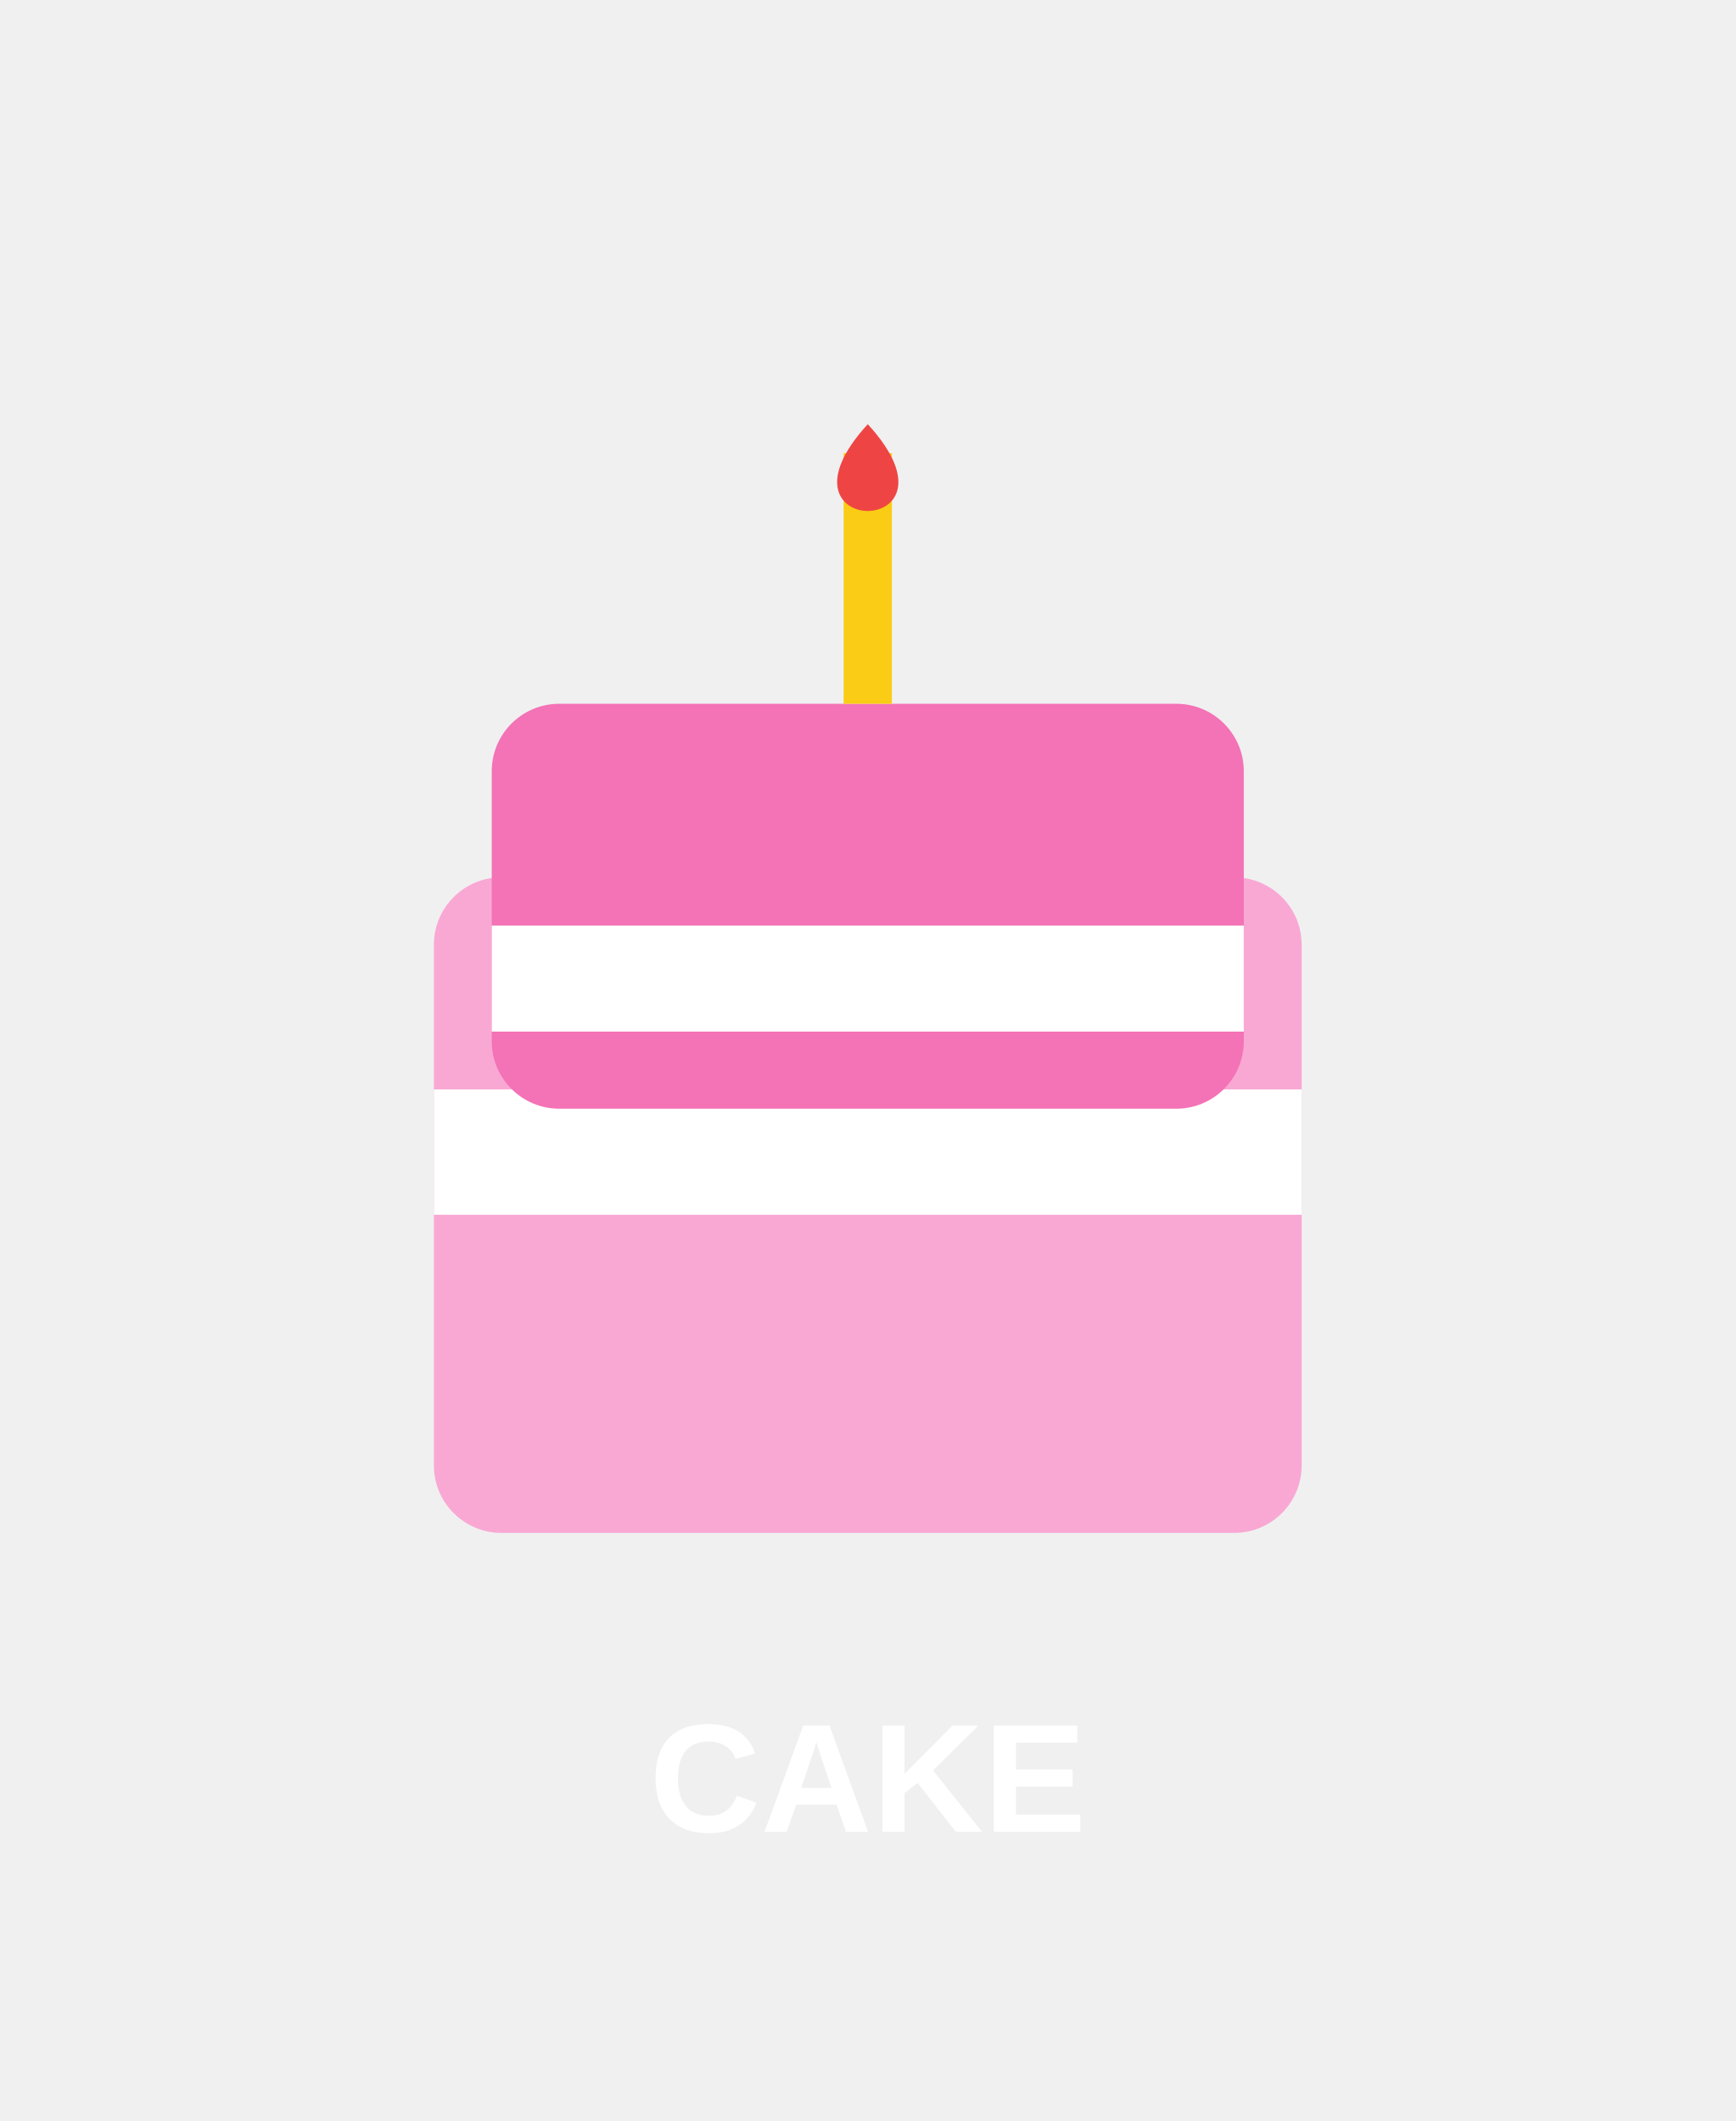
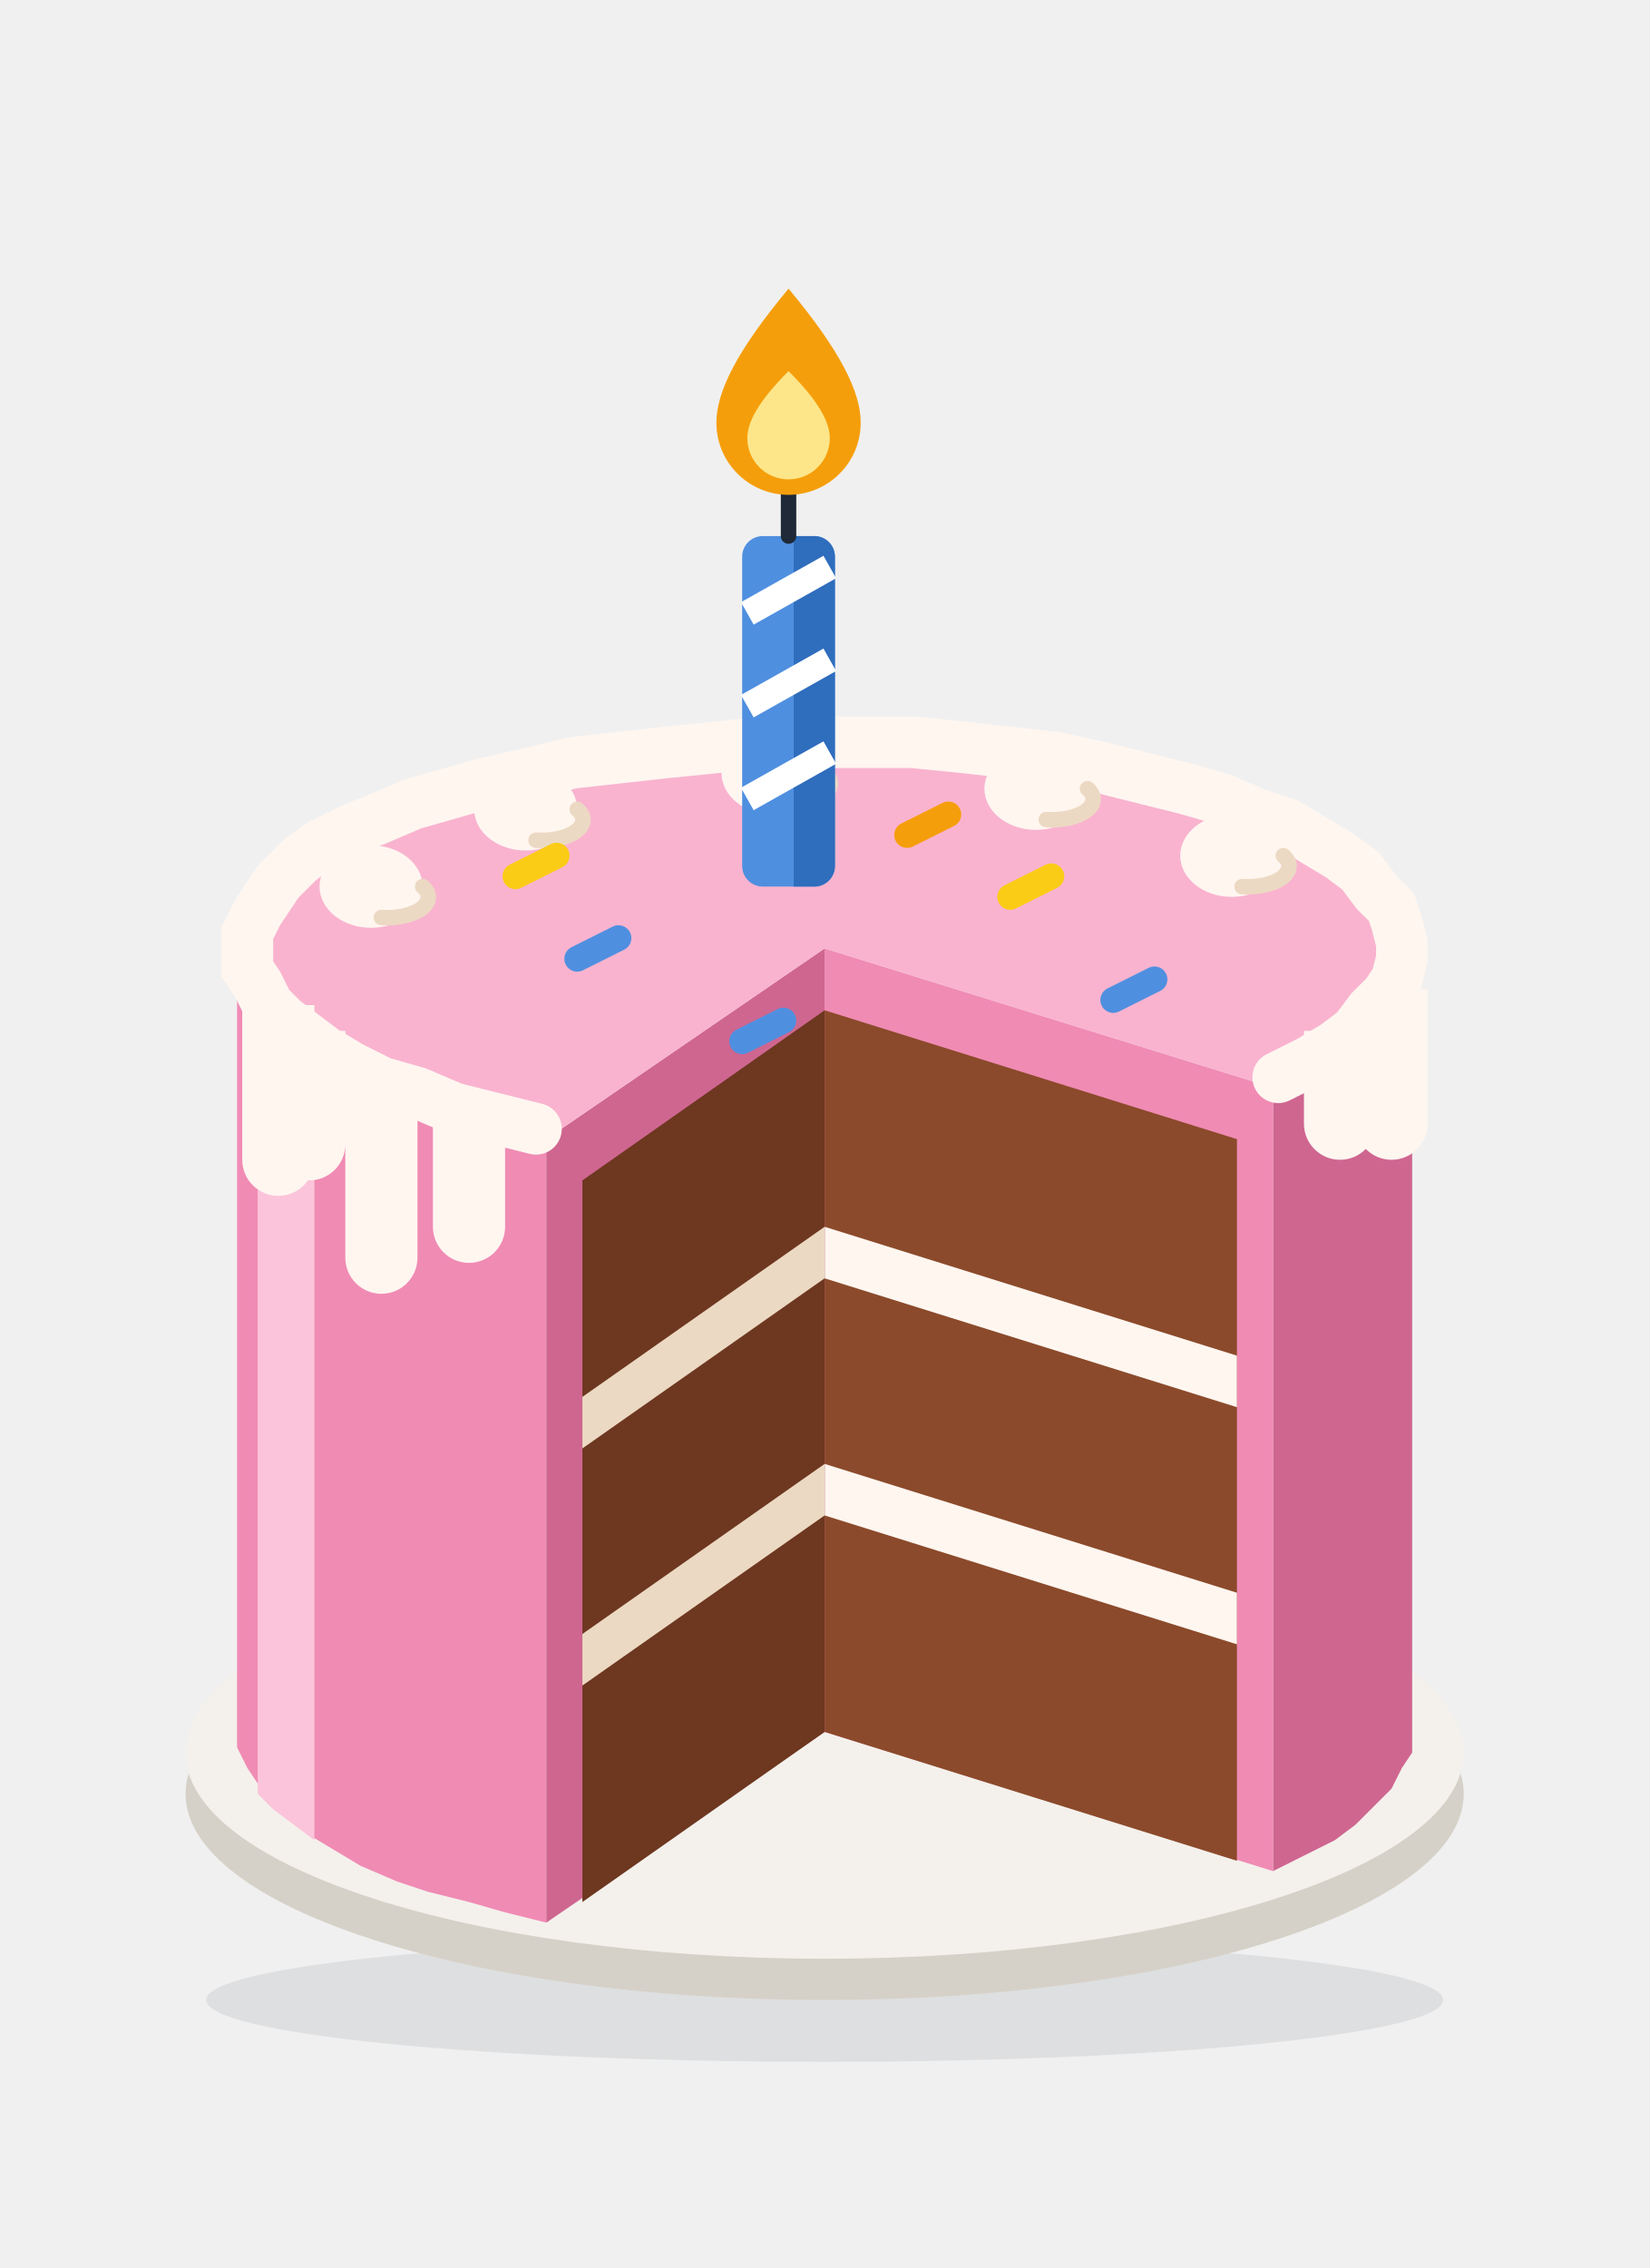
- <svg xmlns="http://www.w3.org/2000/svg" viewBox="0 0 180 220">
-   <rect x="45" y="91" width="90" height="68" rx="7" fill="#f9a8d4" />
-   <path d="M45 113h90v13H45z" fill="#fff" />
-   <rect x="51" y="73" width="78" height="42" rx="7" fill="#f472b6" />
-   <path d="M51 96h78v11H51z" fill="#fff" />
-   <path d="M90 73V47" stroke="#facc15" stroke-width="5" />
-   <path d="M90 44c-11 12 11 12 0 0z" fill="#ef4444" />
-   <text x="90" y="190" text-anchor="middle" font-family="Arial" font-size="16" font-weight="bold" fill="white">CAKE</text>
+ <svg xmlns="http://www.w3.org/2000/svg" viewBox="0 0 160 220">
+   <g id="item">
+     <ellipse cx="80" cy="194" rx="60" ry="6" fill="#0f172a" opacity="0.08" />
+     <ellipse cx="80" cy="174" rx="62" ry="20" fill="#d6d1c8" />
+     <ellipse cx="80" cy="170" rx="62" ry="20" fill="#f4f1ec" />
+     <path d="M53 110.5L49 109.5L45.5 108.5L41.5 107.5L38.5 106.5L35 105L32.5 103.5L30 102L28 100.5L26 99L25 97L24 95.5L23 93.5L23 92L23 168L23 169.5L24 171.5L25 173L26 175L28 176.5L30 178L32.5 179.5L35 181L38.5 182.5L41.5 183.5L45.5 184.5L49 185.5L53 186.5Z" fill="#f08bb4" />
+     <path d="M137 92L137 94L136 95.5L135 97.5L133.5 99L131.5 101L129.5 102.5L126.5 104L123.5 105.5L123.5 181.5L126.5 180L129.5 178.5L131.5 177L133.5 175L135 173.5L136 171.5L137 170L137 168Z" fill="#cf6690" />
+     <path d="M30.5 102.5L28.5 101L26.5 99.5L25 98L25 174L26.5 175.5L28.5 177L30.5 178.5Z" fill="#fbc4da" />
+     <path d="M80 92L123.5 105.5L123.5 181.5L80 168Z" fill="#f08bb4" />
+     <path d="M80 98L120 110.5L120 180.5L80 168Z" fill="#8b4a2b" />
+     <path d="M80 119L120 131.5L120 136.5L80 124ZM80 142L120 154.5L120 159.5L80 147Z" fill="#fff6f0" />
+     <path d="M80 92L53 110.5L53 186.5L80 168Z" fill="#cf6690" />
+     <path d="M80 98L56.5 114.5L56.5 184.5L80 168Z" fill="#6d3720" />
+     <path d="M80 119L56.5 135.5L56.5 140.5L80 124ZM80 142L56.5 158.5L56.5 163.5L80 147Z" fill="#ecd9c3" />
+     <path d="M80 92L123.5 105.5L126.5 104L129.5 102.5L131.5 101L133.5 99.5L135 97.5L136 96L136.5 94L137 92L137 90.5L136 88.5L135 87L134 85L132 83.5L129.5 81.5L127 80L124 78.5L121 77.5L117.5 76L113.5 75L109.5 74L105 73L100.5 72.5L96 72L91 71.5L86.5 71L81.5 71L76.5 71L71.5 71L66.5 71.5L62 72L57.5 72.5L53 73.5L48.5 74.5L44.5 75.5L41 76.5L37.5 78L34.5 79.5L31.5 81L29 82.5L27 84L25.5 86L24.5 87.5L23.5 89.5L23 91L23 93L23.5 95L24.5 96.5L25.5 98.5L27.5 100L29.5 101.5L32 103L34.5 104.5L38 106L41 107.5L45 108.5L49 109.5L53 110.5Z" fill="#f9b3cf" />
+     <path d="M42 107L42 119A3.5 3.5 0 0 0 49 119L49 107ZM33.5 104L33.5 122A3.5 3.5 0 0 0 40.5 122L40.5 104ZM26.5 100L26.5 111A3.5 3.5 0 0 0 33.5 111L33.5 100ZM23.5 97.5L23.5 112.5A3.5 3.5 0 0 0 30.5 112.5L30.5 97.5ZM131.5 96L131.5 109A3.5 3.5 0 0 0 138.5 109L138.5 96ZM126.5 100L126.5 109A3.5 3.5 0 0 0 133.5 109L133.5 100Z" fill="#fff6f0" />
+     <path d="M52 109.5L48 108.5L44 107.5L40.5 106L37 105L34 103.5L31.5 102L29.5 100.5L27.5 99L26 97.5L25 95.5L24 94L24 92L24 90.5L25 88.5L26 87L27 85.5L29 83.5L31 82L34 80.5L36.5 79.5L40 78L43.5 77L47 76L51.5 75L55.5 74L60 73.5L64.5 73L69.5 72.5L74 72L79 72L84 72L88.5 72L93.5 72.5L98 73L102.5 73.5L107 74.5L111 75.5L115 76.5L118.5 77.5L122 79L125 80L127.5 81.5L130 83L132 84.5L133.5 86.5L135 88L135.5 89.5L136 91.5L136 93L135.5 95L134.5 96.5L133 98L131.5 100L129.5 101.5L127 103L124 104.5" fill="none" stroke="#fff6f0" stroke-width="5" stroke-linecap="round" />
+     <path d="M31 86a5 4 0 1 0 10 0a5 4 0 1 0 -10 0ZM46 78.5a5 4 0 1 0 10 0a5 4 0 1 0 -10 0ZM70 75a5 4 0 1 0 10 0a5 4 0 1 0 -10 0ZM95.5 76.5a5 4 0 1 0 10 0a5 4 0 1 0 -10 0ZM114.5 83a5 4 0 1 0 10 0a5 4 0 1 0 -10 0Z" fill="#fff6f0" />
+     <path d="M37 89a4 2 0 0 0 4-3M52 81.5a4 2 0 0 0 4-3M76 78a4 2 0 0 0 4-3M101.5 79.5a4 2 0 0 0 4-3M120.5 86a4 2 0 0 0 4-3" fill="none" stroke="#ecd9c3" stroke-width="1.5" stroke-linecap="round" />
+     <path d="M56 93l4-2" fill="none" stroke="#4f8fe0" stroke-width="2.5" stroke-linecap="round" />
+     <path d="M98 87l4-2" fill="none" stroke="#facc15" stroke-width="2.5" stroke-linecap="round" />
+     <path d="M72 101l4-2" fill="none" stroke="#4f8fe0" stroke-width="2.5" stroke-linecap="round" />
+     <path d="M88 81l4-2" fill="none" stroke="#f59e0b" stroke-width="2.5" stroke-linecap="round" />
+     <path d="M108 97l4-2" fill="none" stroke="#4f8fe0" stroke-width="2.5" stroke-linecap="round" />
+     <path d="M50 85l4-2" fill="none" stroke="#facc15" stroke-width="2.5" stroke-linecap="round" />
+     <rect x="72" y="52" width="9" height="34" rx="2" fill="#4f8fe0" />
+     <path d="M77 52h2a2 2 0 0 1 2 2v30a2 2 0 0 1-2 2h-2z" fill="#2f6dbd" />
+     <path d="M72.5 59.5l8-4.5M72.5 68.5l8-4.5M72.5 77.5l8-4.5" fill="none" stroke="#ffffff" stroke-width="2.5" />
+     <path d="M76.5 52v-4" fill="none" stroke="#1f2937" stroke-width="1.5" stroke-linecap="round" />
+     <path d="M76.5 28c5 6 7 10 7 13a7 7 0 0 1-14 0c0-3 2-7 7-13z" fill="#f59e0b" />
+     <path d="M76.5 36c3 3 4 5 4 6.5a4 4 0 0 1-8 0c0-1.5 1-3.5 4-6.5z" fill="#fde68a" />
+   </g>
</svg>
